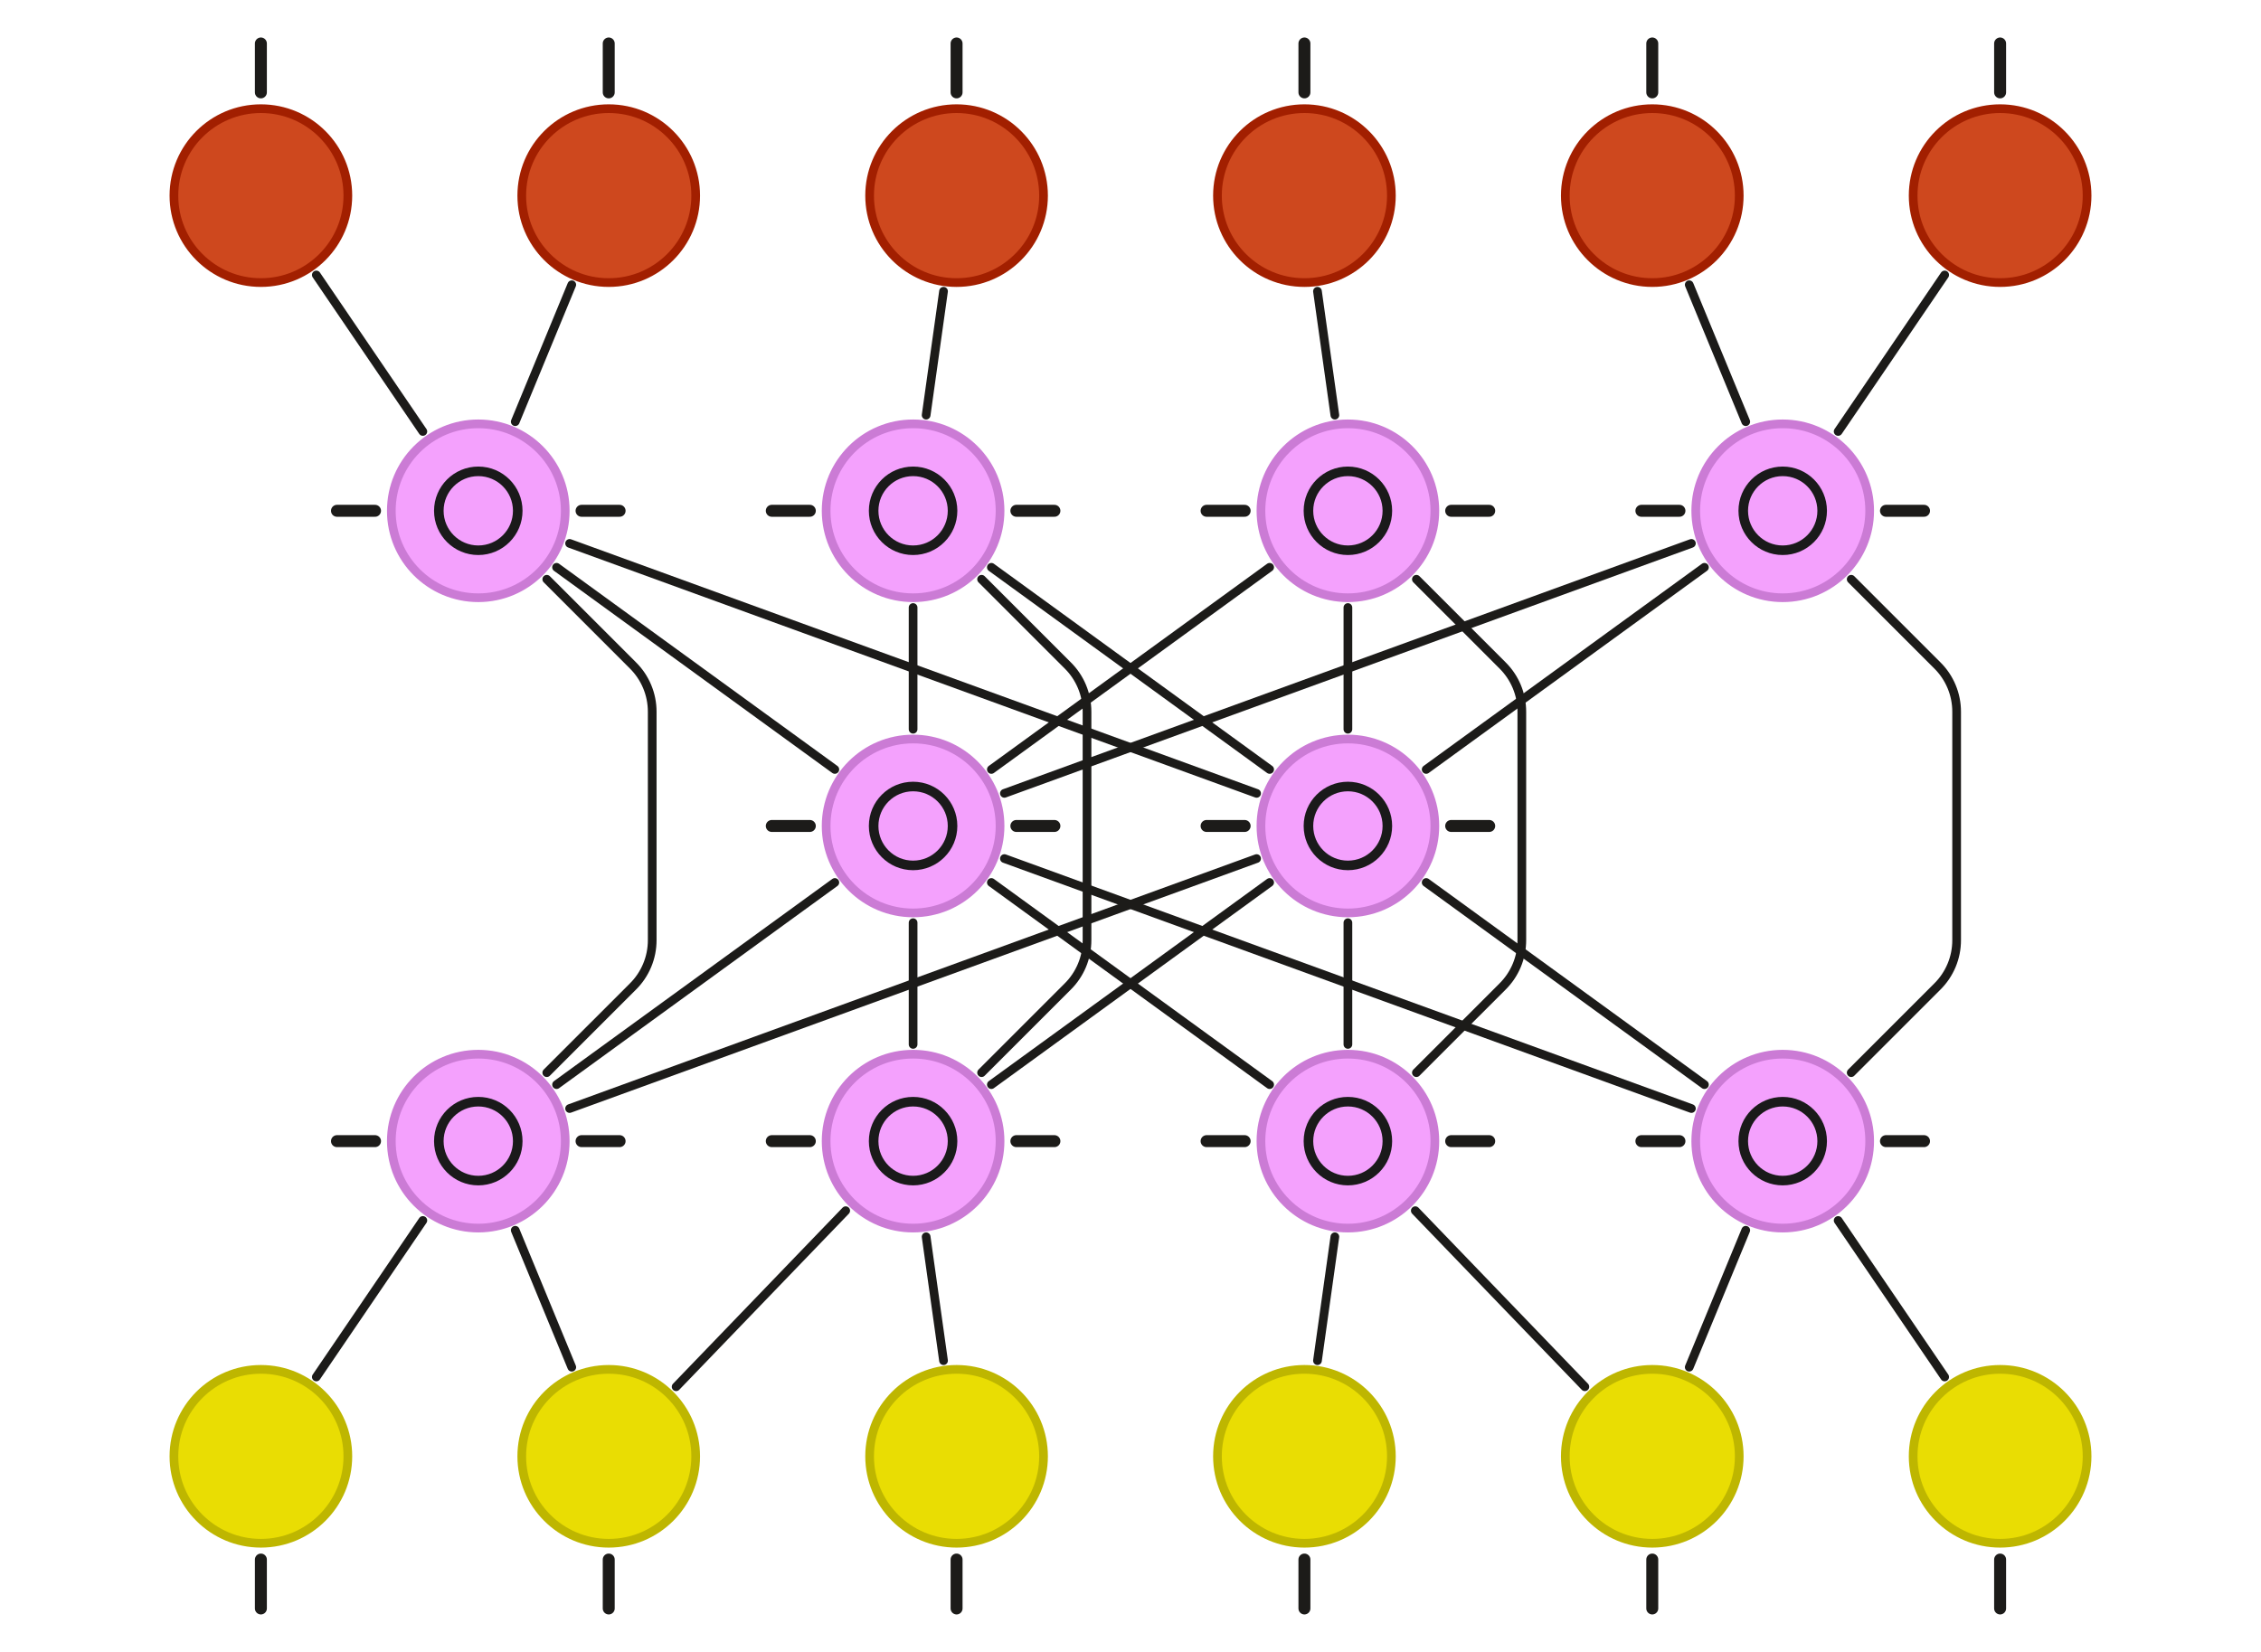
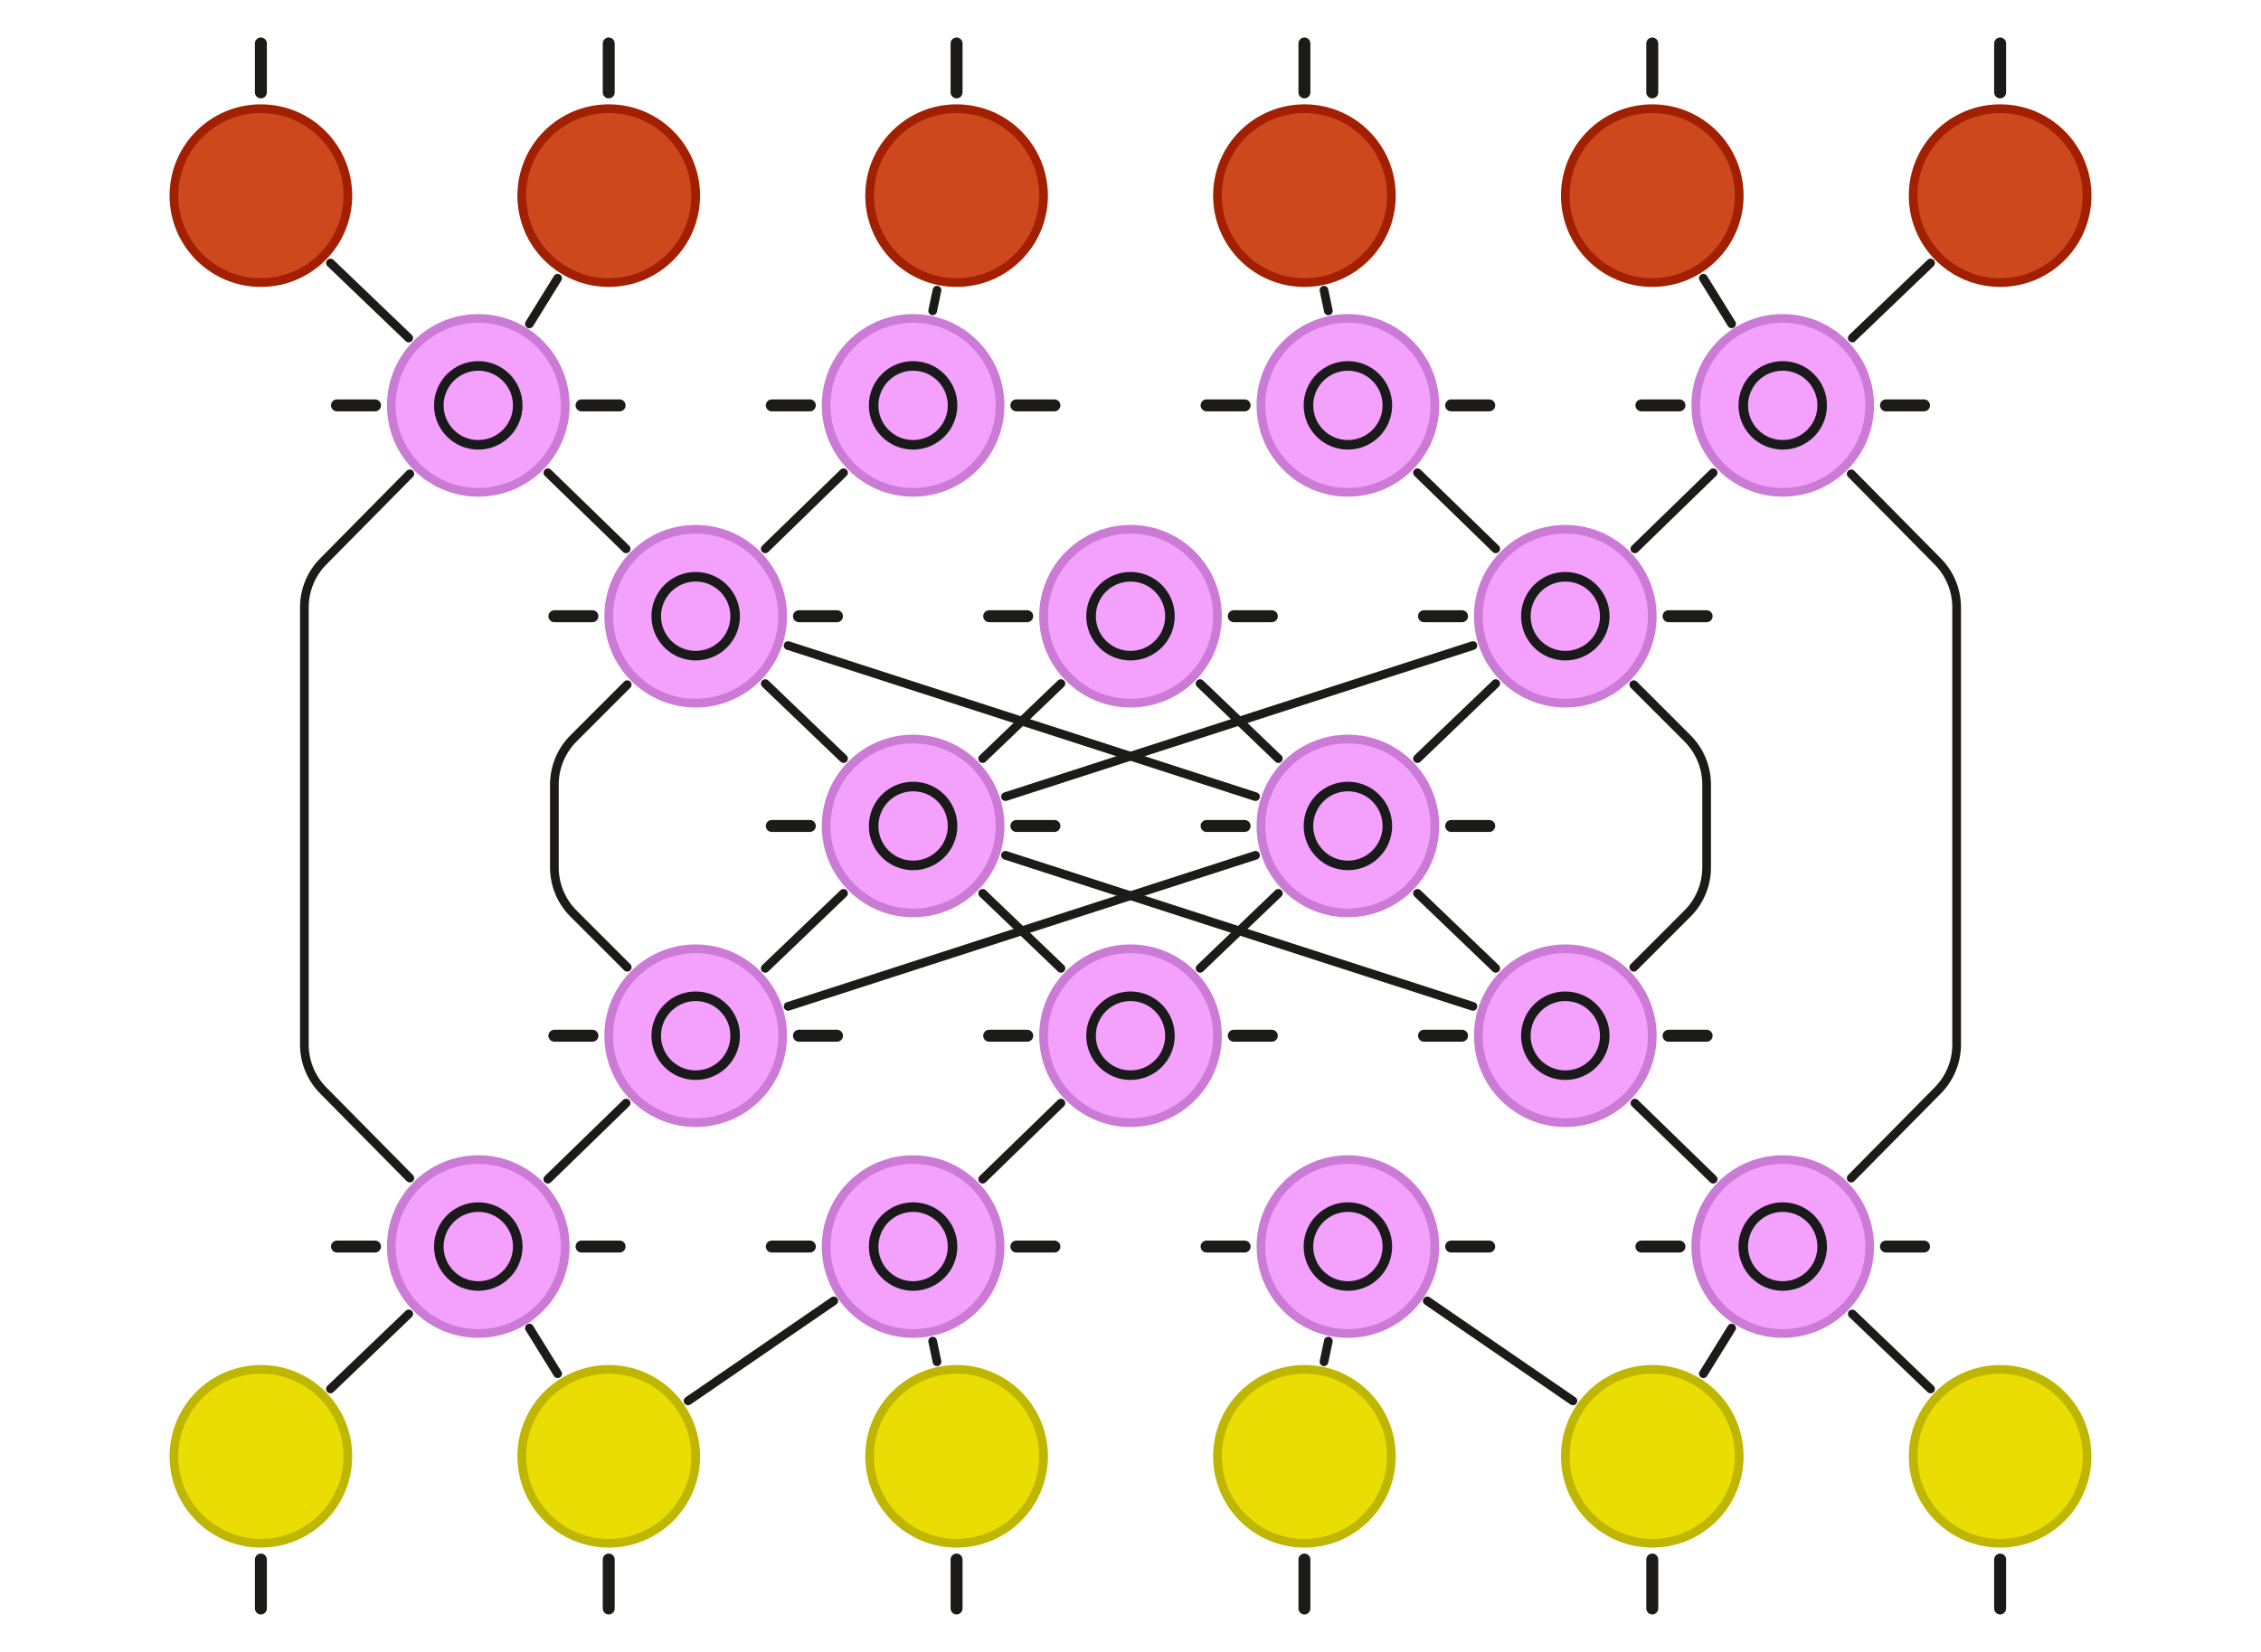
<svg xmlns="http://www.w3.org/2000/svg" viewBox="0 0 208 152" width="416" height="304" role="img">
  <defs>
    <marker id="arr-unet" viewBox="0 0 10 10" refX="8" refY="5" markerUnits="userSpaceOnUse" markerWidth="5.4" markerHeight="5.4" orient="auto-start-reverse">
      <path d="M2 1L8 5L2 9" fill="none" stroke="#1C1B19" stroke-width="1.481" stroke-linecap="round" stroke-linejoin="round" />
    </marker>
  </defs>
  <g fill="none" stroke="#1C1B19" stroke-width="0.8" stroke-linecap="round" stroke-linejoin="round">
-     <line x1="29.1" y1="126.7" x2="38.9" y2="112.3" />
-     <line x1="52.6" y1="125.8" x2="47.4" y2="113.2" />
-     <line x1="62.2" y1="127.6" x2="77.8" y2="111.4" />
-     <line x1="86.8" y1="125.2" x2="85.2" y2="113.8" />
-     <line x1="121.2" y1="125.2" x2="122.8" y2="113.8" />
-     <line x1="145.8" y1="127.6" x2="130.2" y2="111.4" />
-     <line x1="155.4" y1="125.8" x2="160.6" y2="113.2" />
-     <line x1="178.9" y1="126.7" x2="169.1" y2="112.3" />
-     <line x1="51.2" y1="99.8" x2="76.8" y2="81.2" />
-     <line x1="84" y1="96.1" x2="84" y2="84.9" />
-     <line x1="116.8" y1="99.8" x2="91.2" y2="81.2" />
-     <line x1="155.6" y1="102" x2="92.4" y2="79" />
-     <line x1="52.4" y1="102" x2="115.6" y2="79" />
-     <line x1="91.2" y1="99.8" x2="116.8" y2="81.2" />
-     <line x1="124" y1="96.1" x2="124" y2="84.9" />
-     <line x1="156.8" y1="99.8" x2="131.2" y2="81.2" />
-     <line x1="76.8" y1="70.8" x2="51.2" y2="52.2" />
-     <line x1="115.6" y1="73" x2="52.4" y2="50" />
-     <line x1="84" y1="67.1" x2="84" y2="55.9" />
-     <line x1="116.8" y1="70.8" x2="91.2" y2="52.2" />
-     <line x1="91.2" y1="70.8" x2="116.8" y2="52.2" />
-     <line x1="124" y1="67.1" x2="124" y2="55.9" />
-     <line x1="92.4" y1="73" x2="155.6" y2="50" />
-     <line x1="131.2" y1="70.8" x2="156.8" y2="52.2" />
-     <line x1="38.9" y1="39.7" x2="29.1" y2="25.3" />
-     <line x1="47.4" y1="38.8" x2="52.6" y2="26.2" />
-     <line x1="85.2" y1="38.2" x2="86.8" y2="26.8" />
-     <line x1="122.8" y1="38.2" x2="121.2" y2="26.8" />
-     <line x1="160.6" y1="38.8" x2="155.4" y2="26.2" />
-     <line x1="169.1" y1="39.7" x2="178.9" y2="25.3" />
+     <line x1="30.4" y1="127.8" x2="37.6" y2="120.9" />
+     <line x1="51.3" y1="126.4" x2="48.7" y2="122.2" />
+     <line x1="63.3" y1="128.9" x2="76.7" y2="119.7" />
+     <line x1="86.2" y1="125.3" x2="85.8" y2="123.4" />
+     <line x1="121.8" y1="125.3" x2="122.2" y2="123.4" />
+     <line x1="144.7" y1="128.9" x2="131.3" y2="119.7" />
+     <line x1="156.7" y1="126.4" x2="159.3" y2="122.2" />
+     <line x1="177.6" y1="127.8" x2="170.4" y2="120.9" />
+     <line x1="50.4" y1="108.5" x2="57.6" y2="101.5" />
+     <line x1="90.4" y1="108.5" x2="97.6" y2="101.5" />
+     <line x1="157.6" y1="108.5" x2="150.4" y2="101.5" />
+     <line x1="70.4" y1="89.1" x2="77.6" y2="82.2" />
+     <line x1="97.6" y1="89.1" x2="90.4" y2="82.2" />
+     <line x1="135.5" y1="92.6" x2="92.5" y2="78.7" />
+     <line x1="72.5" y1="92.6" x2="115.5" y2="78.7" />
+     <line x1="110.4" y1="89.1" x2="117.6" y2="82.2" />
+     <line x1="137.6" y1="89.1" x2="130.4" y2="82.2" />
+     <line x1="77.6" y1="69.8" x2="70.4" y2="62.9" />
+     <line x1="115.5" y1="73.3" x2="72.5" y2="59.4" />
+     <line x1="90.4" y1="69.8" x2="97.6" y2="62.9" />
+     <line x1="117.6" y1="69.8" x2="110.4" y2="62.9" />
+     <line x1="92.5" y1="73.3" x2="135.5" y2="59.4" />
+     <line x1="130.4" y1="69.8" x2="137.6" y2="62.9" />
+     <line x1="57.6" y1="50.5" x2="50.4" y2="43.5" />
+     <line x1="70.4" y1="50.5" x2="77.6" y2="43.5" />
+     <line x1="137.6" y1="50.5" x2="130.4" y2="43.5" />
+     <line x1="150.4" y1="50.5" x2="157.6" y2="43.5" />
+     <line x1="37.6" y1="31.1" x2="30.4" y2="24.2" />
+     <line x1="48.7" y1="29.8" x2="51.3" y2="25.6" />
+     <line x1="85.8" y1="28.6" x2="86.2" y2="26.7" />
+     <line x1="122.2" y1="28.6" x2="121.8" y2="26.7" />
+     <line x1="159.3" y1="29.8" x2="156.7" y2="25.6" />
+     <line x1="170.4" y1="31.1" x2="177.6" y2="24.2" />
  </g>
  <g fill="none" stroke="#1C1B19" stroke-width="0.8" stroke-linecap="round" stroke-linejoin="round">
-     <path d="M50.3,98.7 L58.2,90.8 A6,6 0 0 0 60,86.5 L60,65.5 A6,6 0 0 0 58.2,61.2 L50.3,53.3" />
-     <path d="M90.3,98.7 L98.2,90.8 A6,6 0 0 0 100,86.5 L100,65.5 A6,6 0 0 0 98.2,61.2 L90.3,53.3" />
-     <path d="M130.3,98.7 L138.2,90.8 A6,6 0 0 0 140,86.5 L140,65.5 A6,6 0 0 0 138.2,61.2 L130.3,53.3" />
-     <path d="M170.3,98.7 L178.2,90.8 A6,6 0 0 0 180,86.5 L180,65.5 A6,6 0 0 0 178.2,61.2 L170.3,53.3" />
+     <path d="M37.7,108.4 L29.8,100.4 A6,6 0 0 1 28,96.2 L28,55.8 A6,6 0 0 1 29.8,51.6 L37.7,43.6" />
+     <path d="M170.3,108.4 L178.2,100.4 A6,6 0 0 0 180,96.2 L180,55.8 A6,6 0 0 0 178.2,51.6 L170.3,43.6" />
+     <path d="M57.7,89 L52.8,84.1 A6,6 0 0 1 51,79.8 L51,72.2 A6,6 0 0 1 52.8,67.9 L57.7,63" />
+     <path d="M150.3,89 L155.2,84.1 A6,6 0 0 0 157,79.8 L157,72.2 A6,6 0 0 0 155.2,67.9 L150.3,63" />
  </g>
  <circle cx="24" cy="134" r="8" fill="#E9DD03" stroke="#BEB600" stroke-width="0.8" />
  <g stroke="#1C1B19" stroke-width="1.1" stroke-linecap="round">
    <line x1="24" y1="143.5" x2="24" y2="148" />
  </g>
  <circle cx="56" cy="134" r="8" fill="#E9DD03" stroke="#BEB600" stroke-width="0.8" />
  <g stroke="#1C1B19" stroke-width="1.1" stroke-linecap="round">
    <line x1="56" y1="143.5" x2="56" y2="148" />
  </g>
  <circle cx="88" cy="134" r="8" fill="#E9DD03" stroke="#BEB600" stroke-width="0.8" />
  <g stroke="#1C1B19" stroke-width="1.1" stroke-linecap="round">
    <line x1="88" y1="143.5" x2="88" y2="148" />
  </g>
  <circle cx="120" cy="134" r="8" fill="#E9DD03" stroke="#BEB600" stroke-width="0.8" />
  <g stroke="#1C1B19" stroke-width="1.1" stroke-linecap="round">
    <line x1="120" y1="143.5" x2="120" y2="148" />
  </g>
  <circle cx="152" cy="134" r="8" fill="#E9DD03" stroke="#BEB600" stroke-width="0.8" />
  <g stroke="#1C1B19" stroke-width="1.1" stroke-linecap="round">
    <line x1="152" y1="143.5" x2="152" y2="148" />
  </g>
  <circle cx="184" cy="134" r="8" fill="#E9DD03" stroke="#BEB600" stroke-width="0.8" />
  <g stroke="#1C1B19" stroke-width="1.1" stroke-linecap="round">
    <line x1="184" y1="143.5" x2="184" y2="148" />
  </g>
-   <circle cx="44" cy="105" r="8" fill="#F4A1FD" stroke="#CB7BD5" stroke-width="0.8" />
-   <g fill="none" stroke="#1A1A1A" stroke-width="0.8" stroke-linejoin="round" transform="translate(44 105) scale(1.1) translate(-44 -105)">
-     <circle cx="44" cy="105" r="3.3" />
-   </g>
-   <g stroke="#1C1B19" stroke-width="1.1" stroke-linecap="round">
-     <line x1="53.5" y1="105" x2="57" y2="105" />
-     <line x1="34.5" y1="105" x2="31" y2="105" />
-   </g>
-   <circle cx="84" cy="105" r="8" fill="#F4A1FD" stroke="#CB7BD5" stroke-width="0.8" />
-   <g fill="none" stroke="#1A1A1A" stroke-width="0.8" stroke-linejoin="round" transform="translate(84 105) scale(1.1) translate(-84 -105)">
-     <circle cx="84" cy="105" r="3.3" />
-   </g>
-   <g stroke="#1C1B19" stroke-width="1.1" stroke-linecap="round">
-     <line x1="93.5" y1="105" x2="97" y2="105" />
-     <line x1="74.5" y1="105" x2="71" y2="105" />
-   </g>
-   <circle cx="124" cy="105" r="8" fill="#F4A1FD" stroke="#CB7BD5" stroke-width="0.8" />
-   <g fill="none" stroke="#1A1A1A" stroke-width="0.8" stroke-linejoin="round" transform="translate(124 105) scale(1.1) translate(-124 -105)">
-     <circle cx="124" cy="105" r="3.3" />
-   </g>
-   <g stroke="#1C1B19" stroke-width="1.1" stroke-linecap="round">
-     <line x1="133.5" y1="105" x2="137" y2="105" />
-     <line x1="114.5" y1="105" x2="111" y2="105" />
-   </g>
-   <circle cx="164" cy="105" r="8" fill="#F4A1FD" stroke="#CB7BD5" stroke-width="0.8" />
-   <g fill="none" stroke="#1A1A1A" stroke-width="0.8" stroke-linejoin="round" transform="translate(164 105) scale(1.1) translate(-164 -105)">
-     <circle cx="164" cy="105" r="3.3" />
-   </g>
-   <g stroke="#1C1B19" stroke-width="1.1" stroke-linecap="round">
-     <line x1="173.5" y1="105" x2="177" y2="105" />
-     <line x1="154.5" y1="105" x2="151" y2="105" />
+   <circle cx="44" cy="114.7" r="8" fill="#F4A1FD" stroke="#CB7BD5" stroke-width="0.8" />
+   <g fill="none" stroke="#1A1A1A" stroke-width="0.8" stroke-linejoin="round" transform="translate(44 114.7) scale(1.1) translate(-44 -114.7)">
+     <circle cx="44" cy="114.7" r="3.3" />
+   </g>
+   <g stroke="#1C1B19" stroke-width="1.1" stroke-linecap="round">
+     <line x1="53.5" y1="114.7" x2="57" y2="114.7" />
+     <line x1="34.5" y1="114.7" x2="31" y2="114.7" />
+   </g>
+   <circle cx="84" cy="114.7" r="8" fill="#F4A1FD" stroke="#CB7BD5" stroke-width="0.8" />
+   <g fill="none" stroke="#1A1A1A" stroke-width="0.8" stroke-linejoin="round" transform="translate(84 114.7) scale(1.1) translate(-84 -114.7)">
+     <circle cx="84" cy="114.7" r="3.3" />
+   </g>
+   <g stroke="#1C1B19" stroke-width="1.1" stroke-linecap="round">
+     <line x1="93.5" y1="114.7" x2="97" y2="114.7" />
+     <line x1="74.5" y1="114.7" x2="71" y2="114.7" />
+   </g>
+   <circle cx="124" cy="114.7" r="8" fill="#F4A1FD" stroke="#CB7BD5" stroke-width="0.8" />
+   <g fill="none" stroke="#1A1A1A" stroke-width="0.8" stroke-linejoin="round" transform="translate(124 114.7) scale(1.1) translate(-124 -114.7)">
+     <circle cx="124" cy="114.7" r="3.3" />
+   </g>
+   <g stroke="#1C1B19" stroke-width="1.1" stroke-linecap="round">
+     <line x1="133.5" y1="114.7" x2="137" y2="114.7" />
+     <line x1="114.5" y1="114.7" x2="111" y2="114.7" />
+   </g>
+   <circle cx="164" cy="114.7" r="8" fill="#F4A1FD" stroke="#CB7BD5" stroke-width="0.8" />
+   <g fill="none" stroke="#1A1A1A" stroke-width="0.8" stroke-linejoin="round" transform="translate(164 114.7) scale(1.1) translate(-164 -114.7)">
+     <circle cx="164" cy="114.7" r="3.3" />
+   </g>
+   <g stroke="#1C1B19" stroke-width="1.1" stroke-linecap="round">
+     <line x1="173.5" y1="114.7" x2="177" y2="114.7" />
+     <line x1="154.5" y1="114.7" x2="151" y2="114.7" />
+   </g>
+   <circle cx="64" cy="95.3" r="8" fill="#F4A1FD" stroke="#CB7BD5" stroke-width="0.8" />
+   <g fill="none" stroke="#1A1A1A" stroke-width="0.8" stroke-linejoin="round" transform="translate(64 95.3) scale(1.1) translate(-64 -95.3)">
+     <circle cx="64" cy="95.3" r="3.3" />
+   </g>
+   <g stroke="#1C1B19" stroke-width="1.1" stroke-linecap="round">
+     <line x1="73.5" y1="95.3" x2="77" y2="95.3" />
+     <line x1="54.5" y1="95.3" x2="51" y2="95.3" />
+   </g>
+   <circle cx="104" cy="95.3" r="8" fill="#F4A1FD" stroke="#CB7BD5" stroke-width="0.8" />
+   <g fill="none" stroke="#1A1A1A" stroke-width="0.8" stroke-linejoin="round" transform="translate(104 95.3) scale(1.1) translate(-104 -95.3)">
+     <circle cx="104" cy="95.3" r="3.3" />
+   </g>
+   <g stroke="#1C1B19" stroke-width="1.1" stroke-linecap="round">
+     <line x1="113.5" y1="95.3" x2="117" y2="95.3" />
+     <line x1="94.5" y1="95.3" x2="91" y2="95.3" />
+   </g>
+   <circle cx="144" cy="95.3" r="8" fill="#F4A1FD" stroke="#CB7BD5" stroke-width="0.8" />
+   <g fill="none" stroke="#1A1A1A" stroke-width="0.8" stroke-linejoin="round" transform="translate(144 95.3) scale(1.1) translate(-144 -95.3)">
+     <circle cx="144" cy="95.3" r="3.3" />
+   </g>
+   <g stroke="#1C1B19" stroke-width="1.1" stroke-linecap="round">
+     <line x1="153.5" y1="95.3" x2="157" y2="95.3" />
+     <line x1="134.5" y1="95.3" x2="131" y2="95.3" />
  </g>
  <circle cx="84" cy="76" r="8" fill="#F4A1FD" stroke="#CB7BD5" stroke-width="0.8" />
  <g fill="none" stroke="#1A1A1A" stroke-width="0.8" stroke-linejoin="round" transform="translate(84 76) scale(1.1) translate(-84 -76)">
    <circle cx="84" cy="76" r="3.3" />
  </g>
  <g stroke="#1C1B19" stroke-width="1.1" stroke-linecap="round">
    <line x1="93.5" y1="76" x2="97" y2="76" />
    <line x1="74.5" y1="76" x2="71" y2="76" />
  </g>
  <circle cx="124" cy="76" r="8" fill="#F4A1FD" stroke="#CB7BD5" stroke-width="0.8" />
  <g fill="none" stroke="#1A1A1A" stroke-width="0.8" stroke-linejoin="round" transform="translate(124 76) scale(1.1) translate(-124 -76)">
    <circle cx="124" cy="76" r="3.3" />
  </g>
  <g stroke="#1C1B19" stroke-width="1.1" stroke-linecap="round">
    <line x1="133.5" y1="76" x2="137" y2="76" />
    <line x1="114.5" y1="76" x2="111" y2="76" />
  </g>
-   <circle cx="44" cy="47" r="8" fill="#F4A1FD" stroke="#CB7BD5" stroke-width="0.8" />
-   <g fill="none" stroke="#1A1A1A" stroke-width="0.8" stroke-linejoin="round" transform="translate(44 47) scale(1.1) translate(-44 -47)">
-     <circle cx="44" cy="47" r="3.3" />
-   </g>
-   <g stroke="#1C1B19" stroke-width="1.1" stroke-linecap="round">
-     <line x1="53.5" y1="47" x2="57" y2="47" />
-     <line x1="34.5" y1="47" x2="31" y2="47" />
-   </g>
-   <circle cx="84" cy="47" r="8" fill="#F4A1FD" stroke="#CB7BD5" stroke-width="0.8" />
-   <g fill="none" stroke="#1A1A1A" stroke-width="0.8" stroke-linejoin="round" transform="translate(84 47) scale(1.1) translate(-84 -47)">
-     <circle cx="84" cy="47" r="3.3" />
-   </g>
-   <g stroke="#1C1B19" stroke-width="1.1" stroke-linecap="round">
-     <line x1="93.5" y1="47" x2="97" y2="47" />
-     <line x1="74.5" y1="47" x2="71" y2="47" />
-   </g>
-   <circle cx="124" cy="47" r="8" fill="#F4A1FD" stroke="#CB7BD5" stroke-width="0.8" />
-   <g fill="none" stroke="#1A1A1A" stroke-width="0.8" stroke-linejoin="round" transform="translate(124 47) scale(1.1) translate(-124 -47)">
-     <circle cx="124" cy="47" r="3.3" />
-   </g>
-   <g stroke="#1C1B19" stroke-width="1.1" stroke-linecap="round">
-     <line x1="133.5" y1="47" x2="137" y2="47" />
-     <line x1="114.5" y1="47" x2="111" y2="47" />
-   </g>
-   <circle cx="164" cy="47" r="8" fill="#F4A1FD" stroke="#CB7BD5" stroke-width="0.8" />
-   <g fill="none" stroke="#1A1A1A" stroke-width="0.8" stroke-linejoin="round" transform="translate(164 47) scale(1.1) translate(-164 -47)">
-     <circle cx="164" cy="47" r="3.3" />
-   </g>
-   <g stroke="#1C1B19" stroke-width="1.1" stroke-linecap="round">
-     <line x1="173.5" y1="47" x2="177" y2="47" />
-     <line x1="154.5" y1="47" x2="151" y2="47" />
+   <circle cx="64" cy="56.7" r="8" fill="#F4A1FD" stroke="#CB7BD5" stroke-width="0.8" />
+   <g fill="none" stroke="#1A1A1A" stroke-width="0.8" stroke-linejoin="round" transform="translate(64 56.7) scale(1.1) translate(-64 -56.7)">
+     <circle cx="64" cy="56.7" r="3.3" />
+   </g>
+   <g stroke="#1C1B19" stroke-width="1.1" stroke-linecap="round">
+     <line x1="73.5" y1="56.7" x2="77" y2="56.7" />
+     <line x1="54.5" y1="56.7" x2="51" y2="56.7" />
+   </g>
+   <circle cx="104" cy="56.7" r="8" fill="#F4A1FD" stroke="#CB7BD5" stroke-width="0.8" />
+   <g fill="none" stroke="#1A1A1A" stroke-width="0.8" stroke-linejoin="round" transform="translate(104 56.7) scale(1.1) translate(-104 -56.7)">
+     <circle cx="104" cy="56.7" r="3.3" />
+   </g>
+   <g stroke="#1C1B19" stroke-width="1.1" stroke-linecap="round">
+     <line x1="113.5" y1="56.7" x2="117" y2="56.7" />
+     <line x1="94.5" y1="56.7" x2="91" y2="56.7" />
+   </g>
+   <circle cx="144" cy="56.7" r="8" fill="#F4A1FD" stroke="#CB7BD5" stroke-width="0.8" />
+   <g fill="none" stroke="#1A1A1A" stroke-width="0.8" stroke-linejoin="round" transform="translate(144 56.7) scale(1.1) translate(-144 -56.7)">
+     <circle cx="144" cy="56.7" r="3.3" />
+   </g>
+   <g stroke="#1C1B19" stroke-width="1.1" stroke-linecap="round">
+     <line x1="153.5" y1="56.7" x2="157" y2="56.7" />
+     <line x1="134.5" y1="56.7" x2="131" y2="56.7" />
+   </g>
+   <circle cx="44" cy="37.3" r="8" fill="#F4A1FD" stroke="#CB7BD5" stroke-width="0.8" />
+   <g fill="none" stroke="#1A1A1A" stroke-width="0.8" stroke-linejoin="round" transform="translate(44 37.3) scale(1.1) translate(-44 -37.3)">
+     <circle cx="44" cy="37.3" r="3.3" />
+   </g>
+   <g stroke="#1C1B19" stroke-width="1.1" stroke-linecap="round">
+     <line x1="53.5" y1="37.3" x2="57" y2="37.3" />
+     <line x1="34.5" y1="37.3" x2="31" y2="37.3" />
+   </g>
+   <circle cx="84" cy="37.3" r="8" fill="#F4A1FD" stroke="#CB7BD5" stroke-width="0.8" />
+   <g fill="none" stroke="#1A1A1A" stroke-width="0.8" stroke-linejoin="round" transform="translate(84 37.3) scale(1.1) translate(-84 -37.3)">
+     <circle cx="84" cy="37.3" r="3.3" />
+   </g>
+   <g stroke="#1C1B19" stroke-width="1.1" stroke-linecap="round">
+     <line x1="93.5" y1="37.3" x2="97" y2="37.3" />
+     <line x1="74.5" y1="37.3" x2="71" y2="37.3" />
+   </g>
+   <circle cx="124" cy="37.3" r="8" fill="#F4A1FD" stroke="#CB7BD5" stroke-width="0.8" />
+   <g fill="none" stroke="#1A1A1A" stroke-width="0.8" stroke-linejoin="round" transform="translate(124 37.3) scale(1.1) translate(-124 -37.3)">
+     <circle cx="124" cy="37.3" r="3.3" />
+   </g>
+   <g stroke="#1C1B19" stroke-width="1.1" stroke-linecap="round">
+     <line x1="133.5" y1="37.3" x2="137" y2="37.3" />
+     <line x1="114.5" y1="37.3" x2="111" y2="37.3" />
+   </g>
+   <circle cx="164" cy="37.3" r="8" fill="#F4A1FD" stroke="#CB7BD5" stroke-width="0.8" />
+   <g fill="none" stroke="#1A1A1A" stroke-width="0.8" stroke-linejoin="round" transform="translate(164 37.3) scale(1.1) translate(-164 -37.3)">
+     <circle cx="164" cy="37.3" r="3.3" />
+   </g>
+   <g stroke="#1C1B19" stroke-width="1.1" stroke-linecap="round">
+     <line x1="173.5" y1="37.3" x2="177" y2="37.3" />
+     <line x1="154.5" y1="37.3" x2="151" y2="37.3" />
  </g>
  <circle cx="24" cy="18" r="8" fill="#CE481E" stroke="#A21F00" stroke-width="0.8" />
  <g stroke="#1C1B19" stroke-width="1.1" stroke-linecap="round">
    <line x1="24" y1="8.5" x2="24" y2="4" />
  </g>
  <circle cx="56" cy="18" r="8" fill="#CE481E" stroke="#A21F00" stroke-width="0.8" />
  <g stroke="#1C1B19" stroke-width="1.1" stroke-linecap="round">
    <line x1="56" y1="8.5" x2="56" y2="4" />
  </g>
  <circle cx="88" cy="18" r="8" fill="#CE481E" stroke="#A21F00" stroke-width="0.8" />
  <g stroke="#1C1B19" stroke-width="1.1" stroke-linecap="round">
    <line x1="88" y1="8.5" x2="88" y2="4" />
  </g>
  <circle cx="120" cy="18" r="8" fill="#CE481E" stroke="#A21F00" stroke-width="0.8" />
  <g stroke="#1C1B19" stroke-width="1.1" stroke-linecap="round">
    <line x1="120" y1="8.5" x2="120" y2="4" />
  </g>
  <circle cx="152" cy="18" r="8" fill="#CE481E" stroke="#A21F00" stroke-width="0.8" />
  <g stroke="#1C1B19" stroke-width="1.1" stroke-linecap="round">
    <line x1="152" y1="8.5" x2="152" y2="4" />
  </g>
  <circle cx="184" cy="18" r="8" fill="#CE481E" stroke="#A21F00" stroke-width="0.8" />
  <g stroke="#1C1B19" stroke-width="1.1" stroke-linecap="round">
    <line x1="184" y1="8.5" x2="184" y2="4" />
  </g>
</svg>
